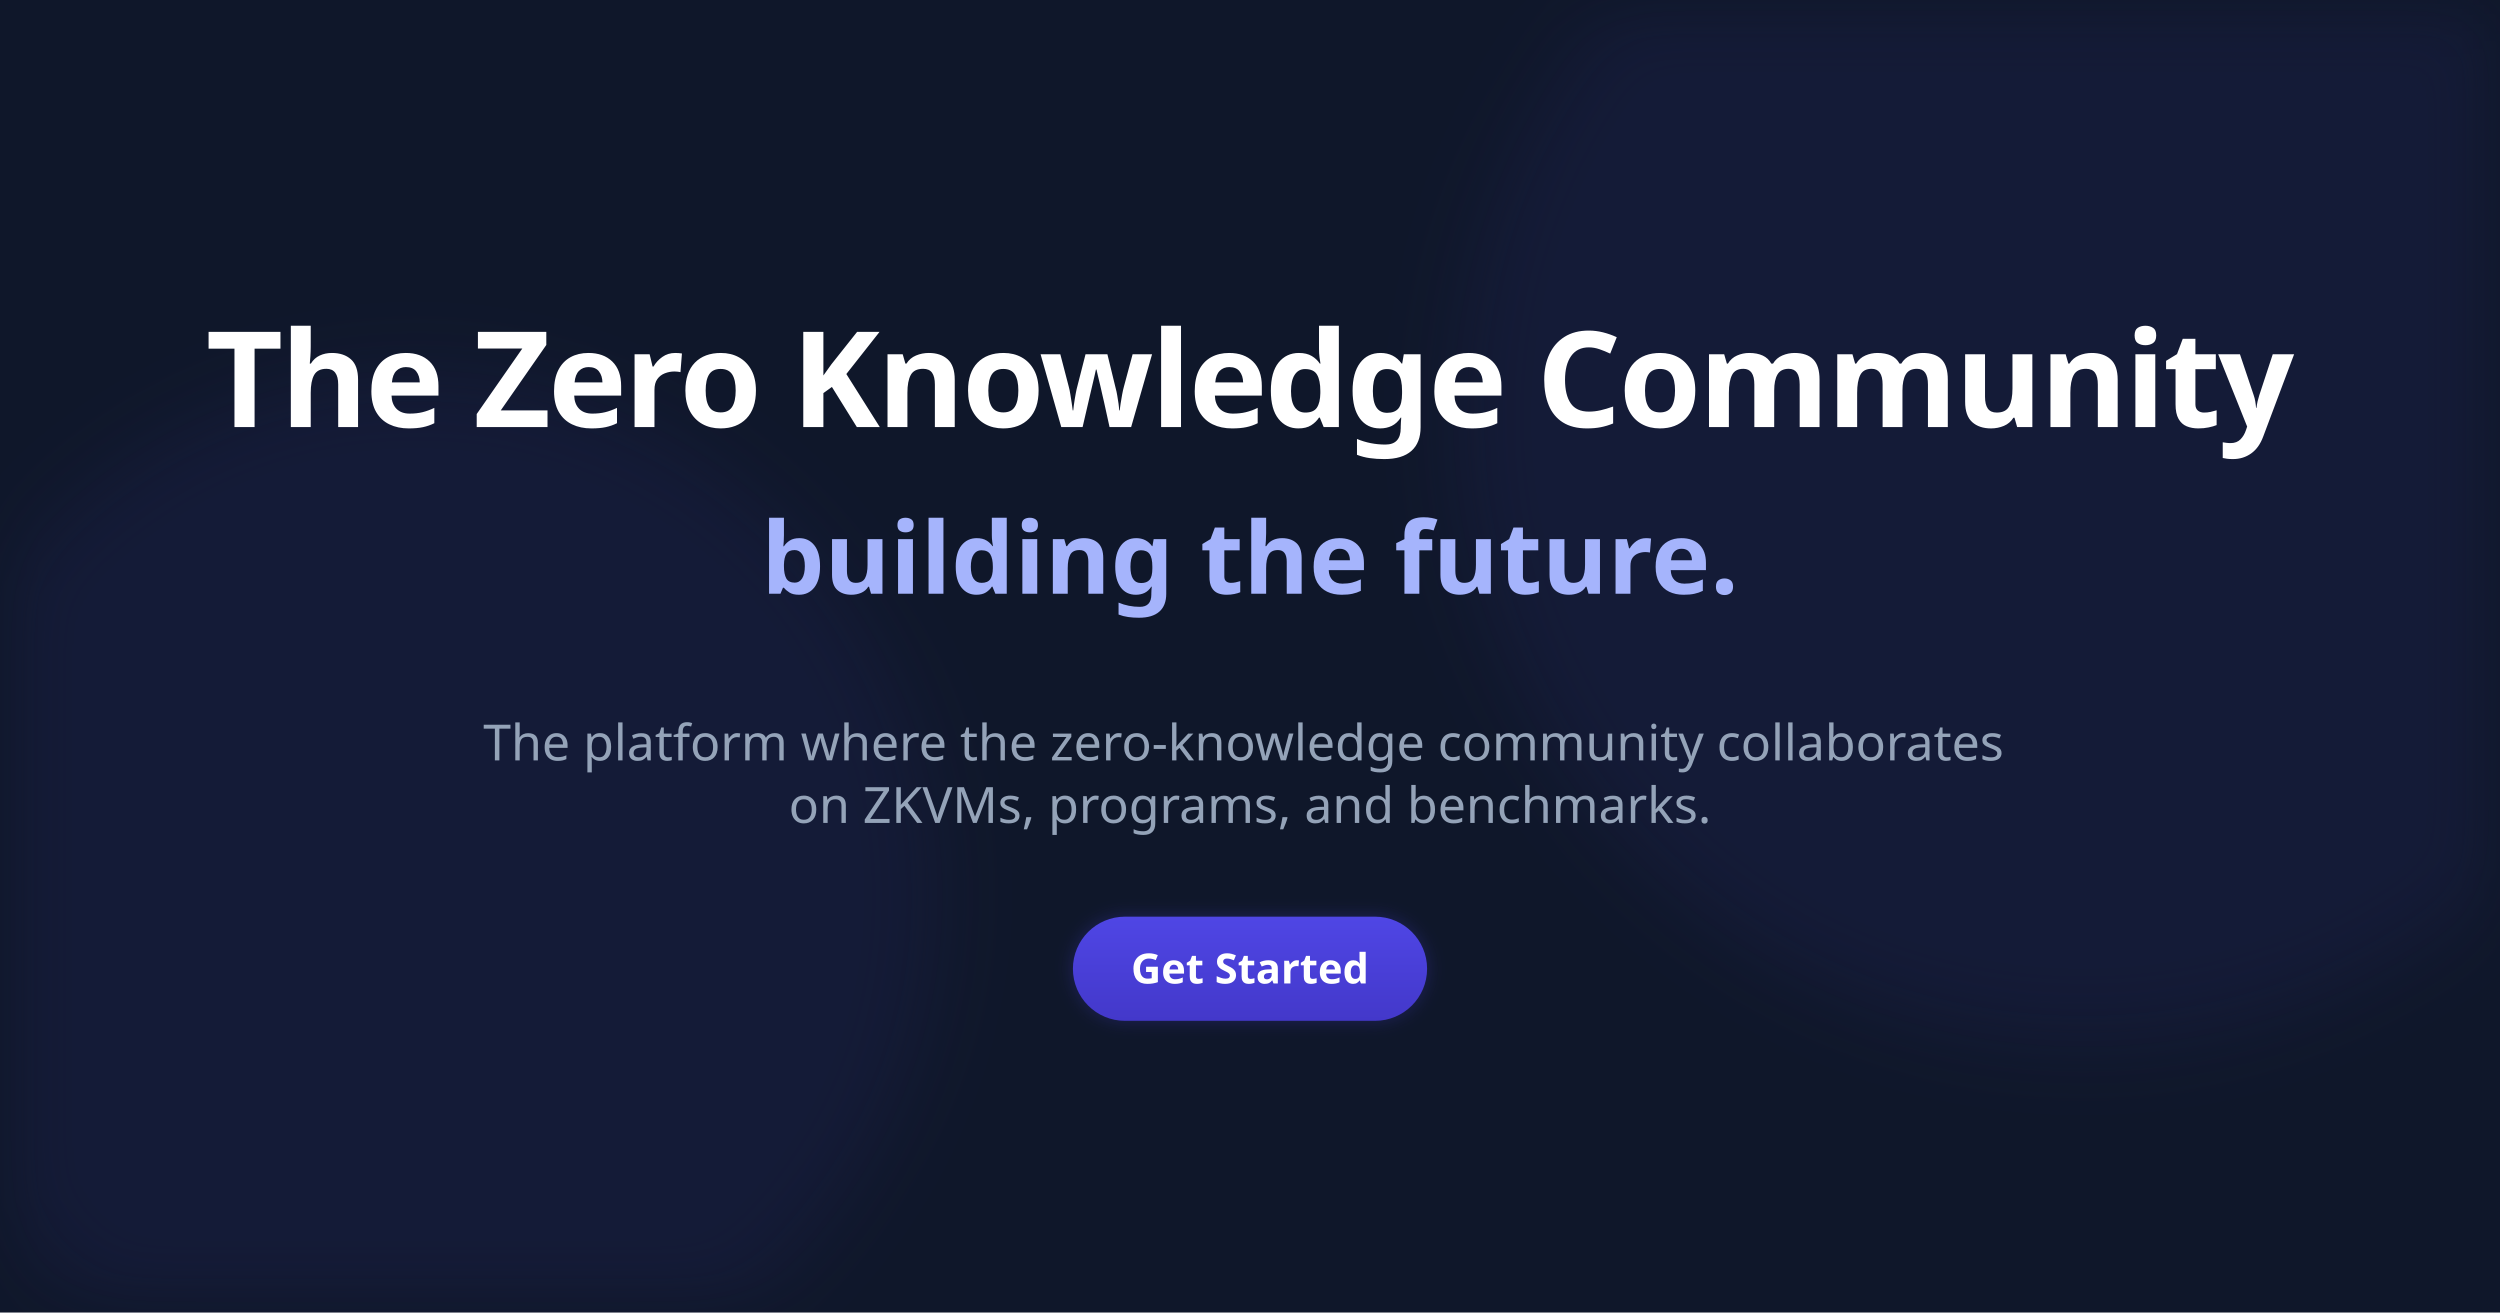
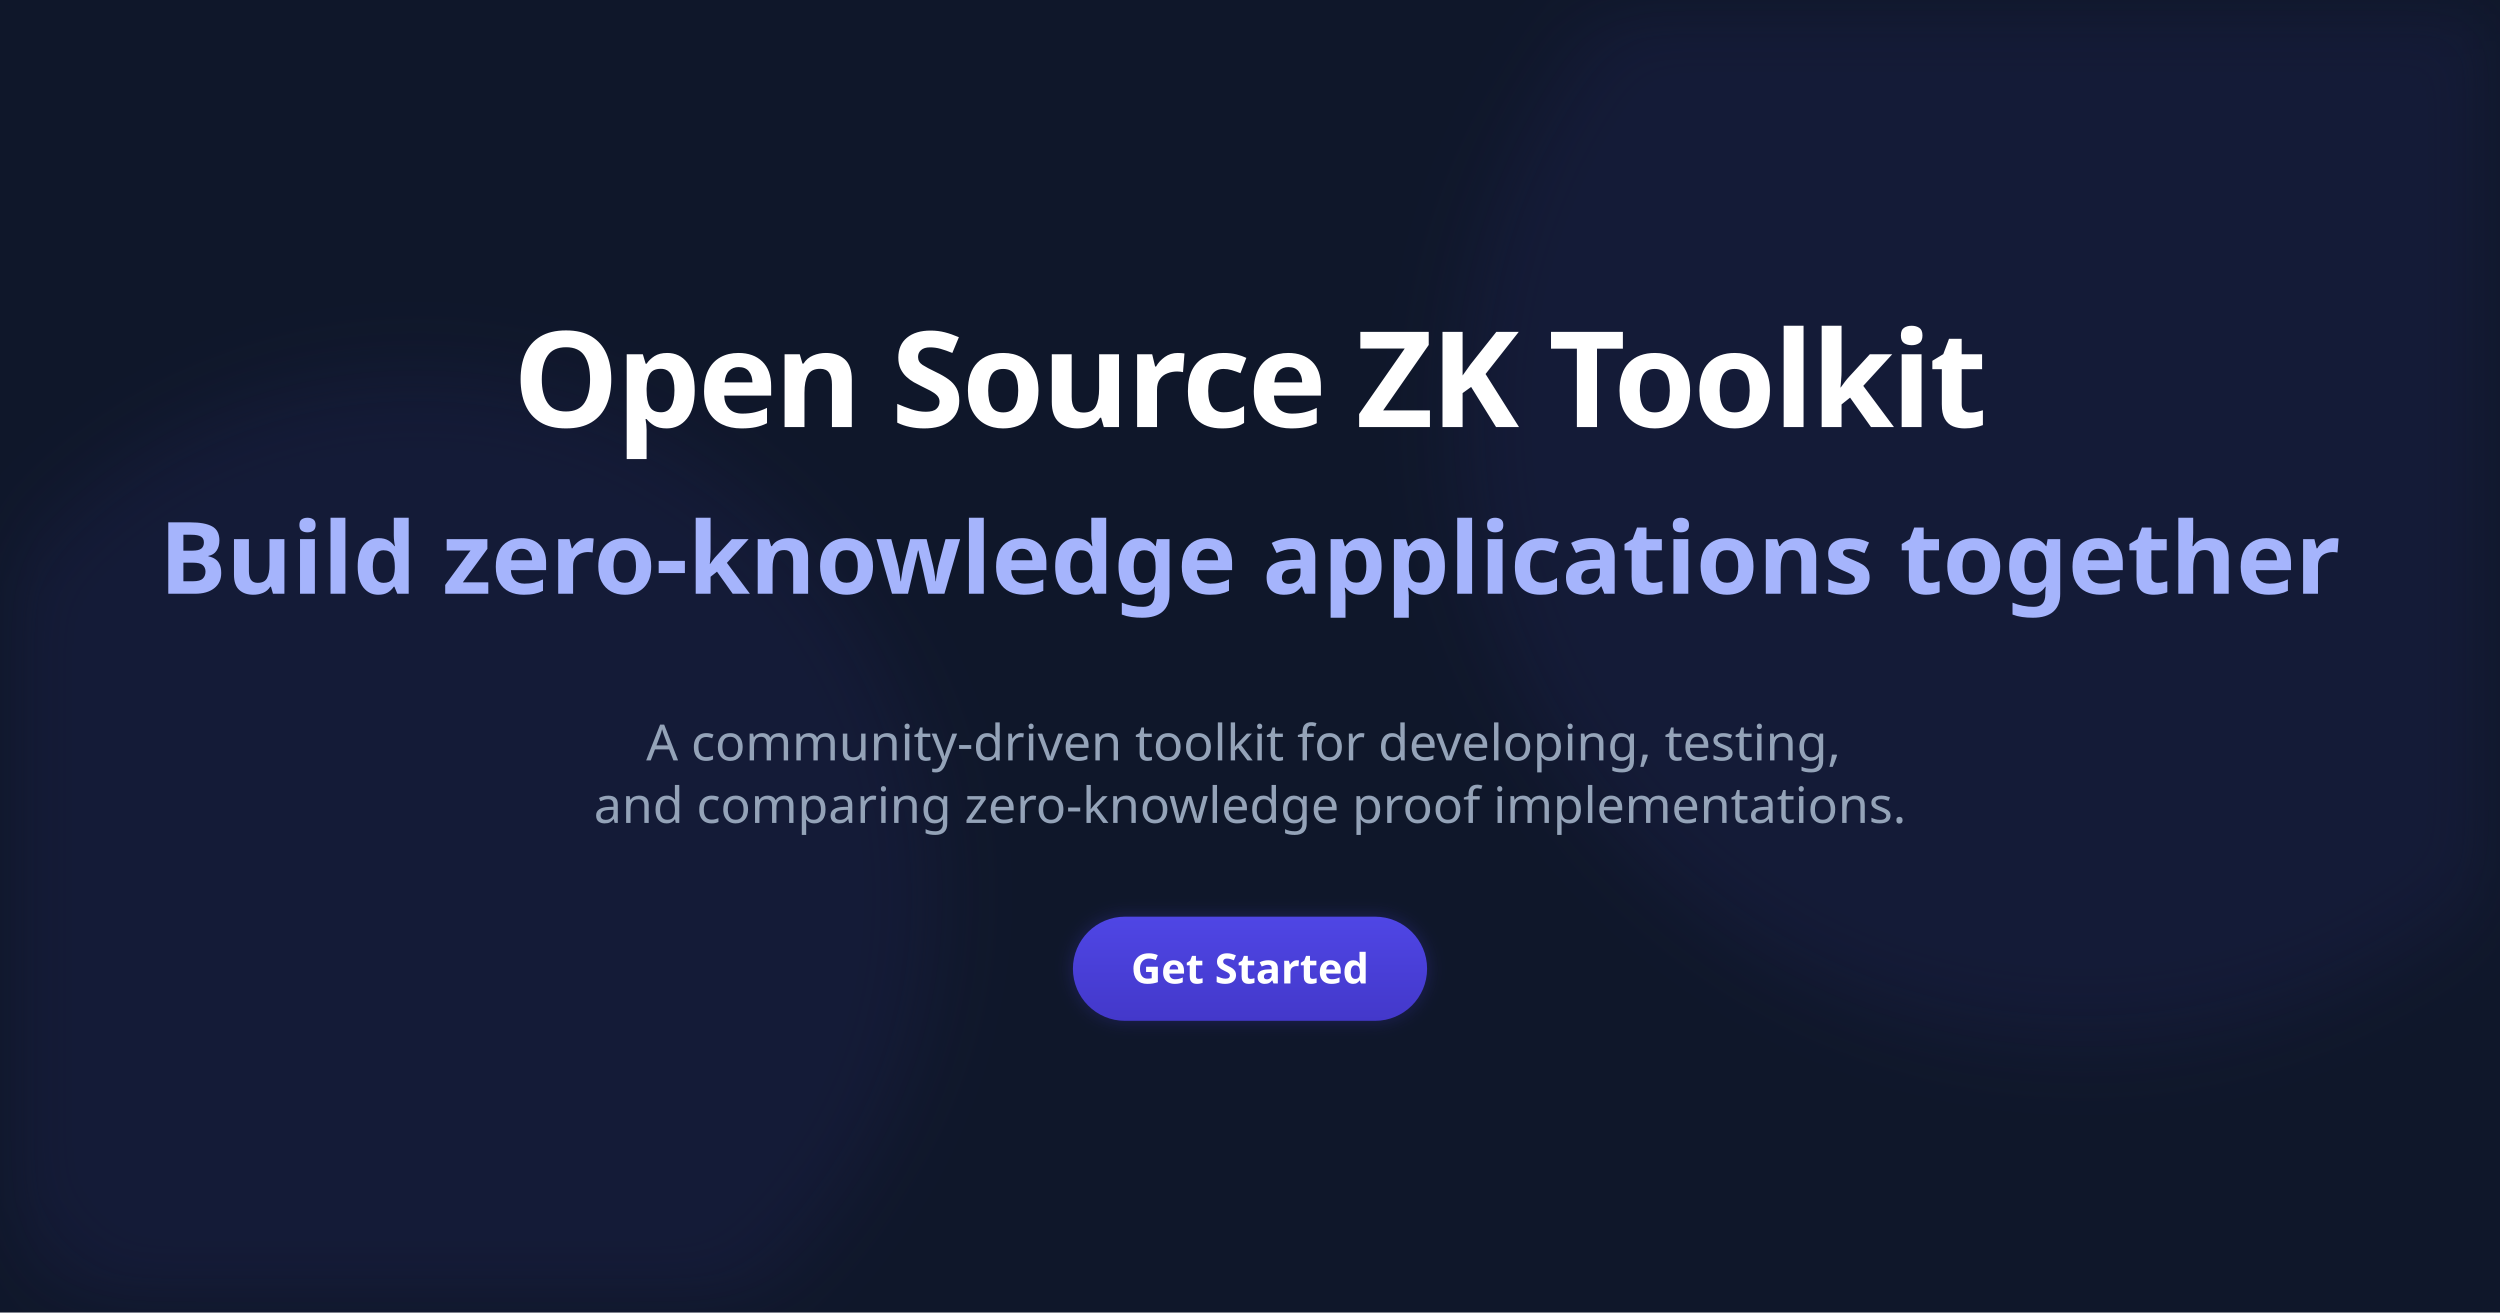
<svg xmlns="http://www.w3.org/2000/svg" width="1200" height="630" viewBox="0 0 1200 630" fill="none">
  <defs>
    <linearGradient id="bgGradient" x1="0" y1="0" x2="0" y2="630">
      <stop offset="0%" stop-color="#0F172A" />
      <stop offset="100%" stop-color="#0B1120" />
    </linearGradient>
    <linearGradient id="buttonGradient" x1="0" y1="0" x2="0" y2="1">
      <stop offset="0%" stop-color="#4F46E5" />
      <stop offset="100%" stop-color="#4338CA" />
    </linearGradient>
    <filter id="glow" x="-50%" y="-50%" width="200%" height="200%">
      <feGaussianBlur in="SourceGraphic" stdDeviation="20" />
    </filter>
    <filter id="buttonGlow" x="-20%" y="-20%" width="140%" height="140%">
      <feGaussianBlur in="SourceGraphic" stdDeviation="4" />
    </filter>
  </defs>
  <rect width="1200" height="630" fill="url(#bgGradient)" />
  <circle cx="1000" cy="200" r="300" fill="#312E81" filter="url(#glow)" opacity="0.15" />
  <circle cx="200" cy="430" r="250" fill="#312E81" filter="url(#glow)" opacity="0.15" />
  <g transform="translate(600, 285)">
    <text font-family="system-ui" font-weight="800" font-size="64" fill="white" letter-spacing="-0.02em" text-anchor="middle">
-       <tspan x="0" y="-80">The Zero Knowledge Community</tspan>
+       <tspan x="0" y="-80">Open Source ZK Toolkit</tspan>
    </text>
    <text font-family="system-ui" font-weight="600" font-size="48" fill="#A5B4FC" text-anchor="middle">
-       <tspan x="0" y="0">building the future.</tspan>
+       <tspan x="0" y="0">Build zero-knowledge applications together</tspan>
    </text>
    <text font-family="system-ui" font-weight="400" font-size="24" fill="#94A3B8" text-anchor="middle">
-       <tspan x="0" y="80">The platform where the zero-knowledge community collaborates</tspan>
-       <tspan x="0" y="110">on ZKVMs, programs, and benchmarks.</tspan>
+       <tspan x="0" y="80">A community-driven toolkit for developing, testing,</tspan>
+       <tspan x="0" y="110">and comparing zero-knowledge proof implementations.</tspan>
    </text>
    <g transform="translate(0, 180)">
      <rect x="-85" y="-25" width="170" height="50" rx="25" fill="#4338CA" filter="url(#buttonGlow)" opacity="0.3" />
      <rect x="-85" y="-25" width="170" height="50" rx="25" fill="url(#buttonGradient)" />
      <text font-family="system-ui" font-weight="600" font-size="20" fill="white" text-anchor="middle" dominant-baseline="middle">
        Get Started
      </text>
    </g>
  </g>
</svg>
